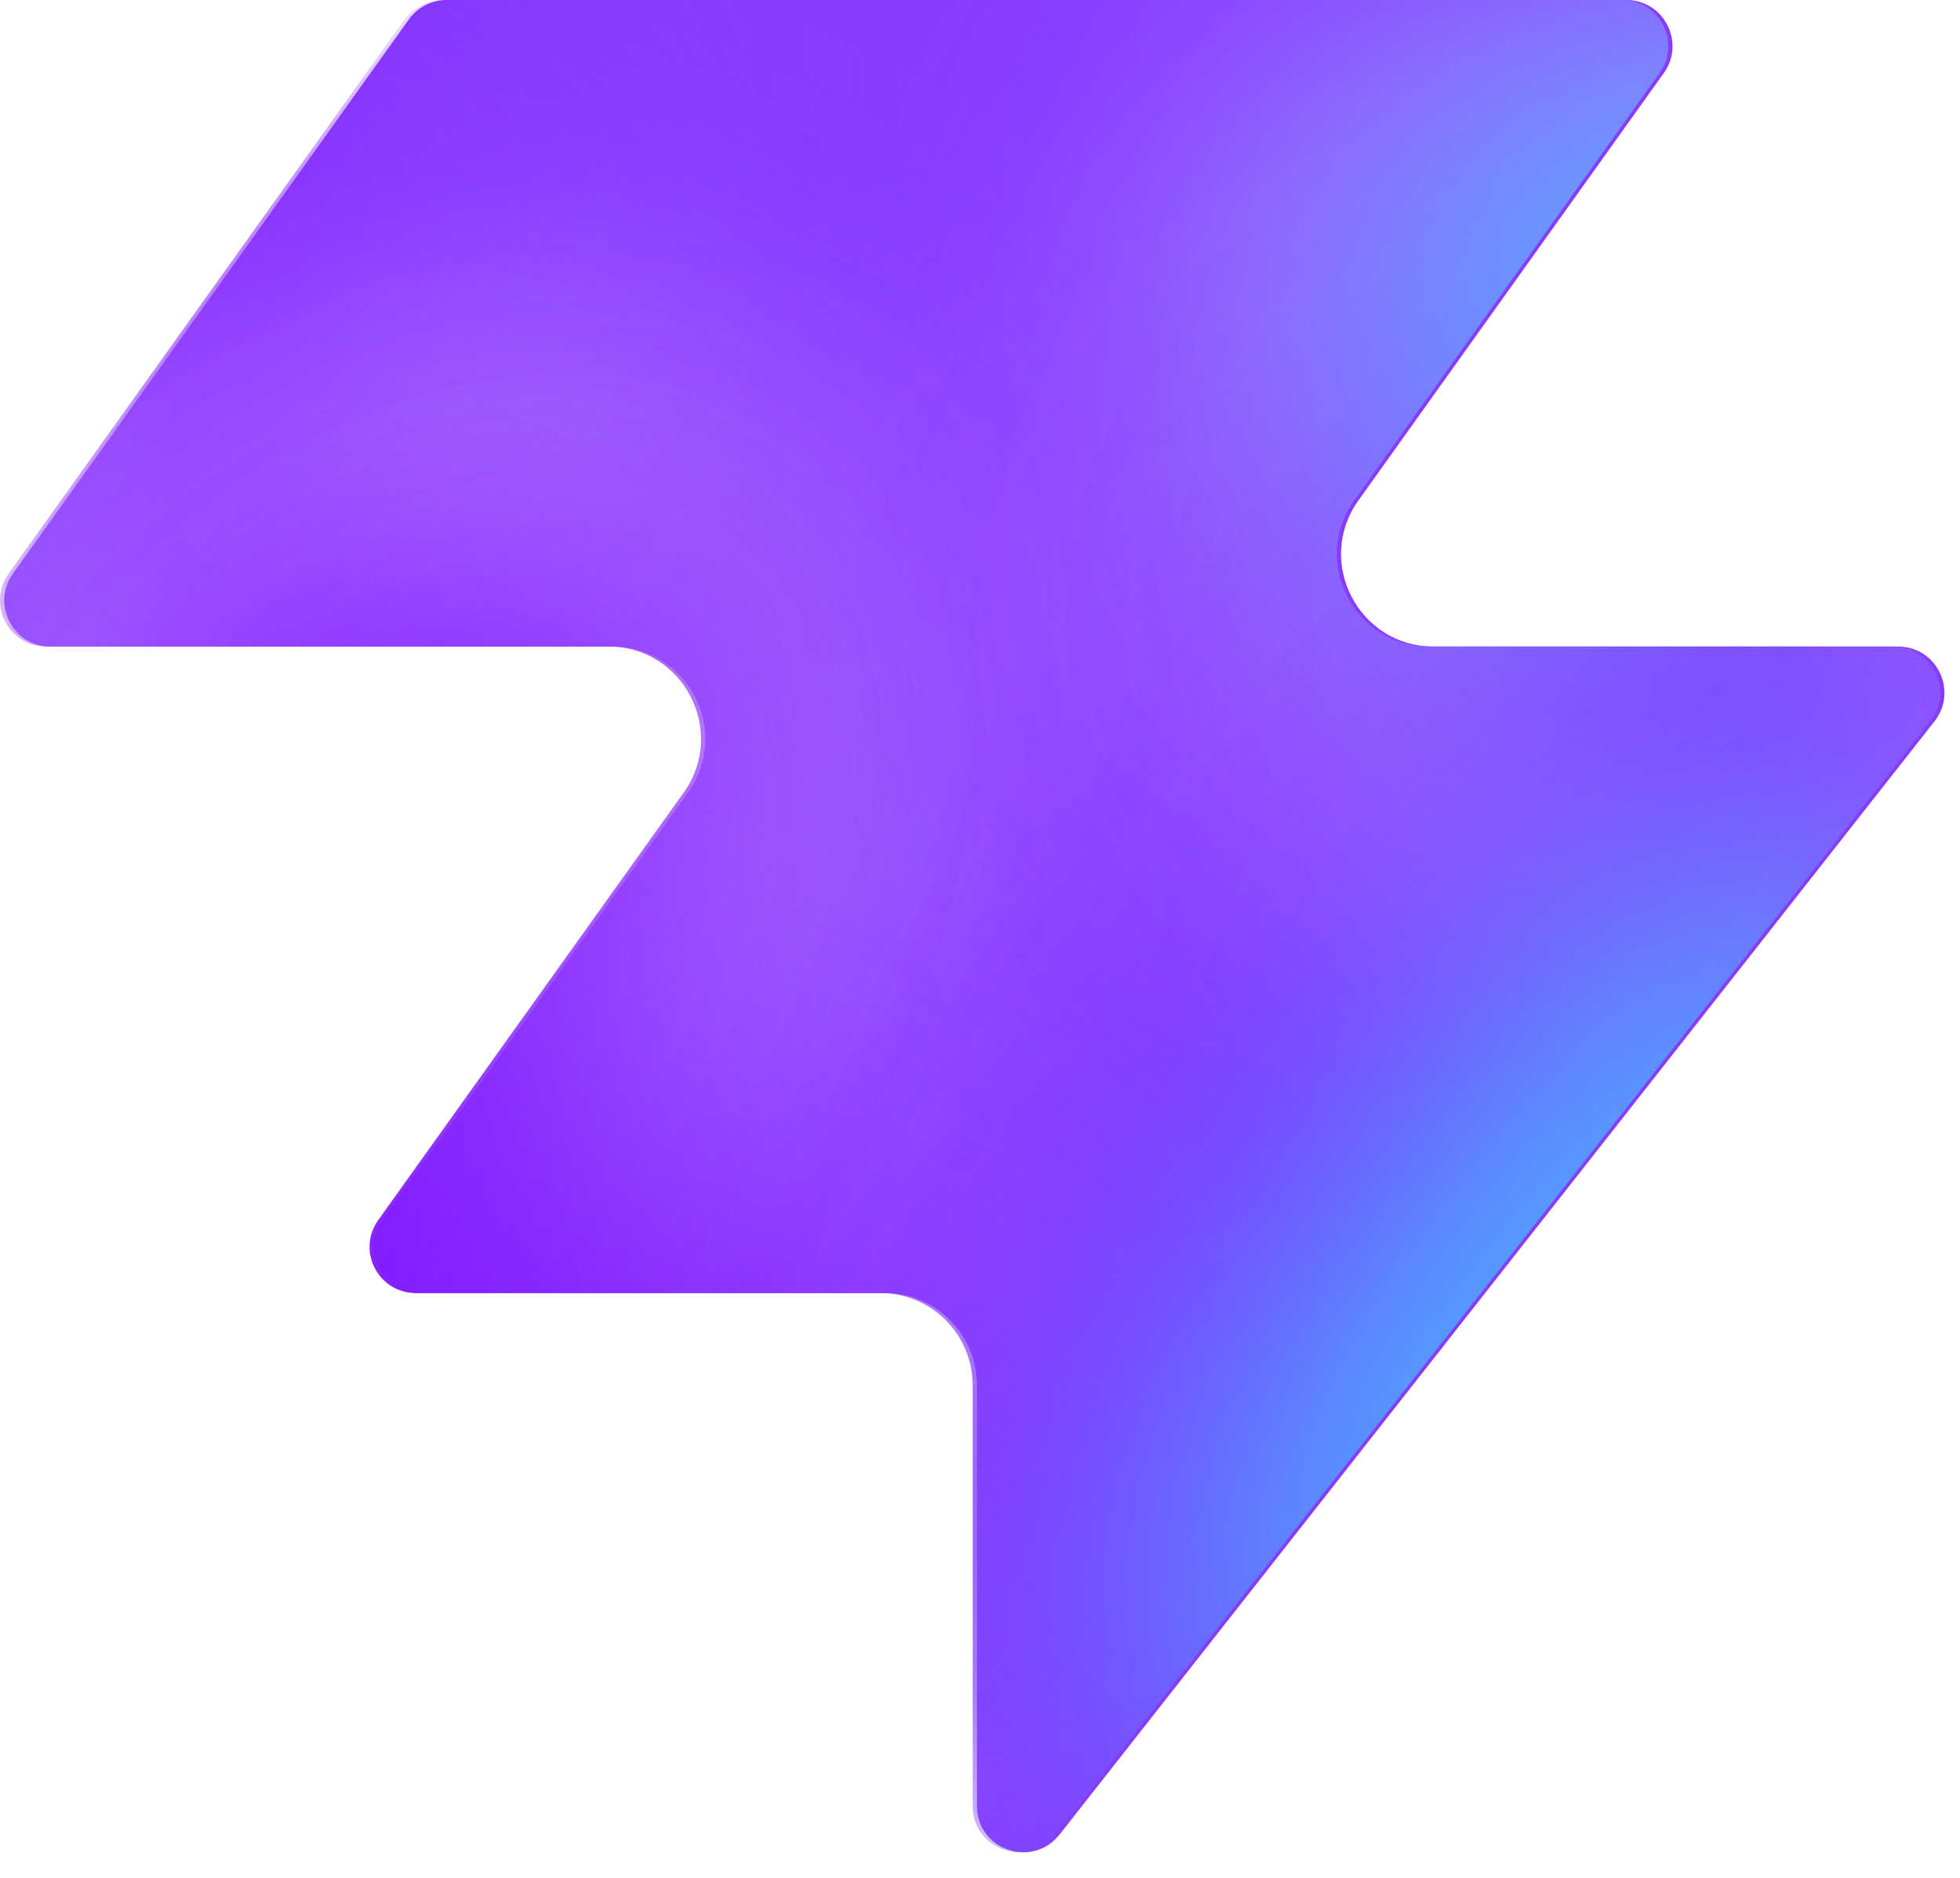
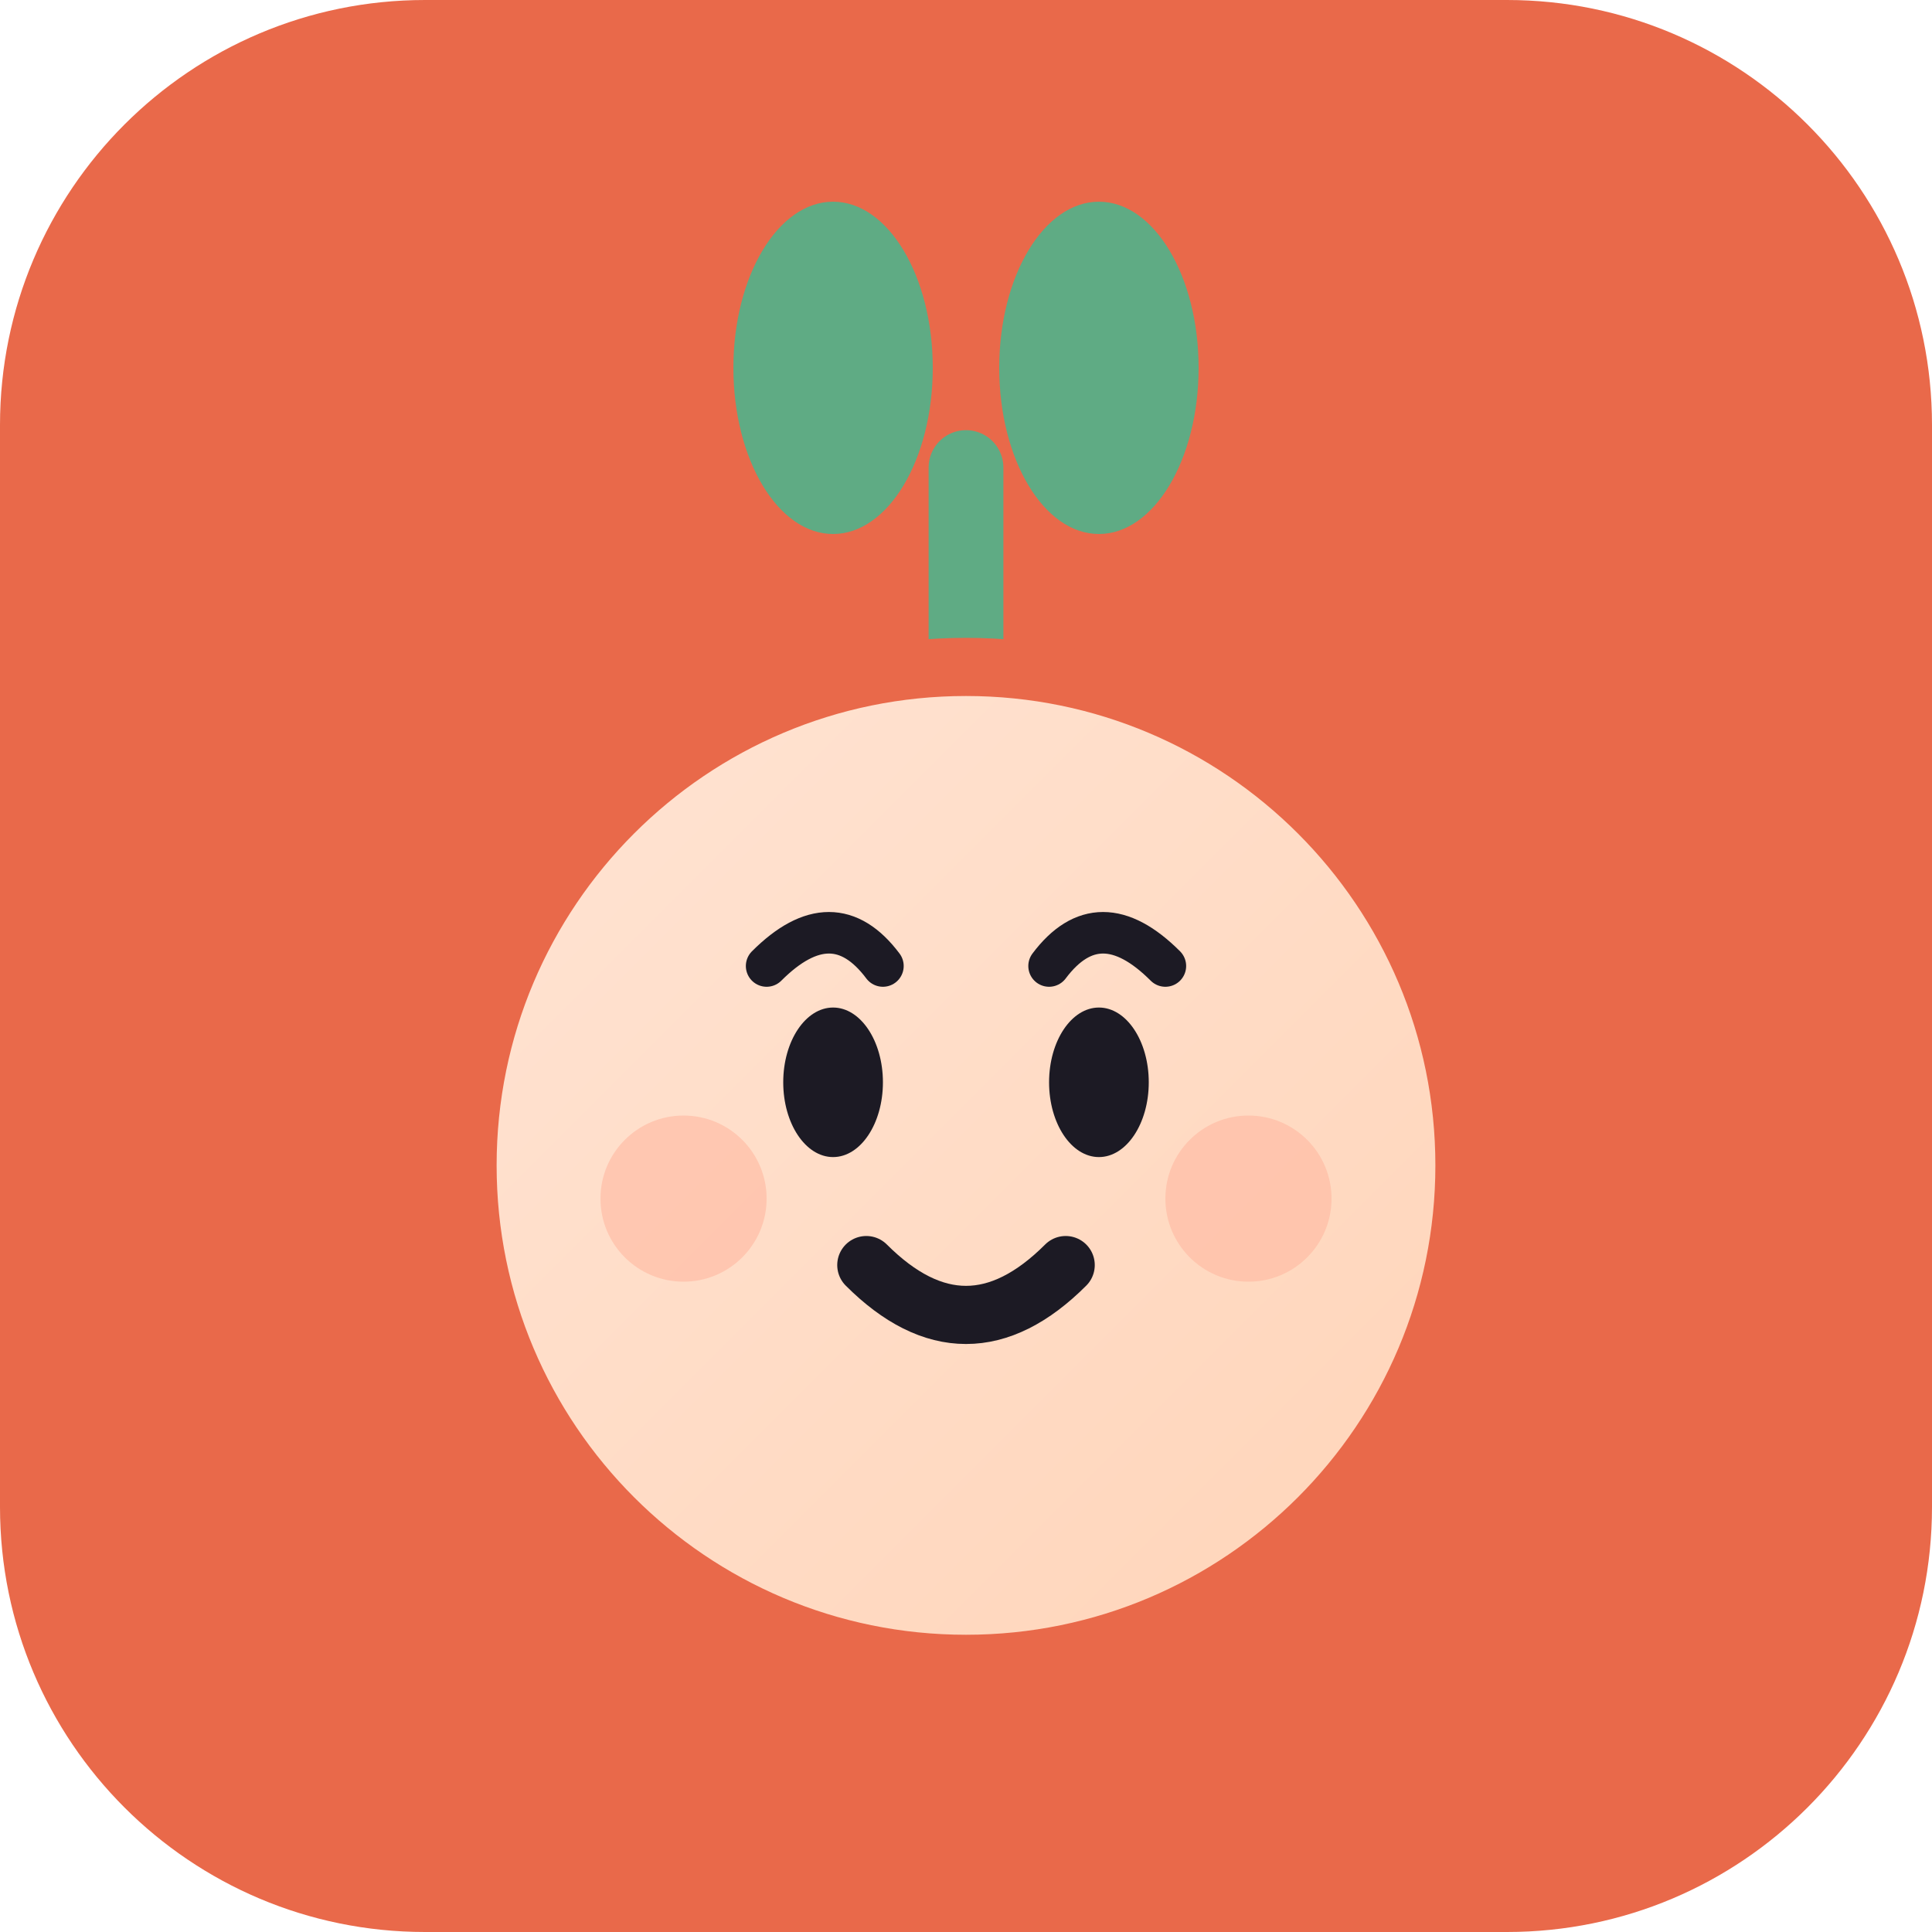
- <svg xmlns="http://www.w3.org/2000/svg" width="48" height="46" fill="none" viewBox="0 0 48 46">
-   <path fill="#863bff" d="M25.946 44.938c-.664.845-2.021.375-2.021-.698V33.937a2.26 2.26 0 0 0-2.262-2.262H10.287c-.92 0-1.456-1.04-.92-1.788l7.48-10.471c1.07-1.497 0-3.578-1.842-3.578H1.237c-.92 0-1.456-1.04-.92-1.788L10.013.474c.214-.297.556-.474.92-.474h28.894c.92 0 1.456 1.04.92 1.788l-7.48 10.471c-1.07 1.498 0 3.579 1.842 3.579h11.377c.943 0 1.473 1.088.89 1.83L25.947 44.94z" style="fill:#863bff;fill:color(display-p3 .525 .23 1);fill-opacity:1" />
-   <mask id="a" width="48" height="46" x="0" y="0" maskUnits="userSpaceOnUse" style="mask-type:alpha">
-     <path fill="#000" d="M25.842 44.938c-.664.844-2.021.375-2.021-.698V33.937a2.26 2.26 0 0 0-2.262-2.262H10.183c-.92 0-1.456-1.04-.92-1.788l7.48-10.471c1.07-1.498 0-3.579-1.842-3.579H1.133c-.92 0-1.456-1.04-.92-1.787L9.91.473c.214-.297.556-.474.92-.474h28.894c.92 0 1.456 1.04.92 1.788l-7.48 10.471c-1.07 1.498 0 3.578 1.842 3.578h11.377c.943 0 1.473 1.088.89 1.832L25.843 44.94z" style="fill:#000;fill-opacity:1" />
-   </mask>
-   <g mask="url(#a)">
-     <g filter="url(#b)">
-       <ellipse cx="5.508" cy="14.704" fill="#ede6ff" rx="5.508" ry="14.704" style="fill:#ede6ff;fill:color(display-p3 .927 .903 1);fill-opacity:1" transform="matrix(.00324 1 1 -.00324 -4.47 31.516)" />
-     </g>
-     <g filter="url(#c)">
-       <ellipse cx="10.399" cy="29.851" fill="#ede6ff" rx="10.399" ry="29.851" style="fill:#ede6ff;fill:color(display-p3 .927 .903 1);fill-opacity:1" transform="matrix(.00324 1 1 -.00324 -39.328 7.883)" />
-     </g>
-     <g filter="url(#d)">
-       <ellipse cx="5.508" cy="30.487" fill="#7e14ff" rx="5.508" ry="30.487" style="fill:#7e14ff;fill:color(display-p3 .492 .077 1);fill-opacity:1" transform="rotate(89.814 -25.913 -14.639)scale(1 -1)" />
-     </g>
-     <g filter="url(#e)">
-       <ellipse cx="5.508" cy="30.599" fill="#7e14ff" rx="5.508" ry="30.599" style="fill:#7e14ff;fill:color(display-p3 .492 .077 1);fill-opacity:1" transform="rotate(89.814 -32.644 -3.334)scale(1 -1)" />
-     </g>
-     <g filter="url(#f)">
-       <ellipse cx="5.508" cy="30.599" fill="#7e14ff" rx="5.508" ry="30.599" style="fill:#7e14ff;fill:color(display-p3 .492 .077 1);fill-opacity:1" transform="matrix(.00324 1 1 -.00324 -34.34 30.47)" />
-     </g>
-     <g filter="url(#g)">
-       <ellipse cx="14.072" cy="22.078" fill="#ede6ff" rx="14.072" ry="22.078" style="fill:#ede6ff;fill:color(display-p3 .927 .903 1);fill-opacity:1" transform="rotate(93.35 24.506 48.493)scale(-1 1)" />
-     </g>
-     <g filter="url(#h)">
-       <ellipse cx="3.47" cy="21.501" fill="#7e14ff" rx="3.47" ry="21.501" style="fill:#7e14ff;fill:color(display-p3 .492 .077 1);fill-opacity:1" transform="rotate(89.009 28.708 47.59)scale(-1 1)" />
-     </g>
-     <g filter="url(#i)">
-       <ellipse cx="3.47" cy="21.501" fill="#7e14ff" rx="3.47" ry="21.501" style="fill:#7e14ff;fill:color(display-p3 .492 .077 1);fill-opacity:1" transform="rotate(89.009 28.708 47.59)scale(-1 1)" />
-     </g>
-     <g filter="url(#j)">
-       <ellipse cx=".387" cy="8.972" fill="#7e14ff" rx="4.407" ry="29.108" style="fill:#7e14ff;fill:color(display-p3 .492 .077 1);fill-opacity:1" transform="rotate(39.51 .387 8.972)" />
-     </g>
-     <g filter="url(#k)">
-       <ellipse cx="47.523" cy="-6.092" fill="#7e14ff" rx="4.407" ry="29.108" style="fill:#7e14ff;fill:color(display-p3 .492 .077 1);fill-opacity:1" transform="rotate(37.892 47.523 -6.092)" />
-     </g>
-     <g filter="url(#l)">
-       <ellipse cx="41.412" cy="6.333" fill="#47bfff" rx="5.971" ry="9.665" style="fill:#47bfff;fill:color(display-p3 .28 .748 1);fill-opacity:1" transform="rotate(37.892 41.412 6.333)" />
-     </g>
-     <g filter="url(#m)">
-       <ellipse cx="-1.879" cy="38.332" fill="#7e14ff" rx="4.407" ry="29.108" style="fill:#7e14ff;fill:color(display-p3 .492 .077 1);fill-opacity:1" transform="rotate(37.892 -1.88 38.332)" />
-     </g>
-     <g filter="url(#n)">
-       <ellipse cx="-1.879" cy="38.332" fill="#7e14ff" rx="4.407" ry="29.108" style="fill:#7e14ff;fill:color(display-p3 .492 .077 1);fill-opacity:1" transform="rotate(37.892 -1.88 38.332)" />
-     </g>
-     <g filter="url(#o)">
-       <ellipse cx="35.651" cy="29.907" fill="#7e14ff" rx="4.407" ry="29.108" style="fill:#7e14ff;fill:color(display-p3 .492 .077 1);fill-opacity:1" transform="rotate(37.892 35.651 29.907)" />
-     </g>
-     <g filter="url(#p)">
-       <ellipse cx="38.418" cy="32.4" fill="#47bfff" rx="5.971" ry="15.297" style="fill:#47bfff;fill:color(display-p3 .28 .748 1);fill-opacity:1" transform="rotate(37.892 38.418 32.4)" />
-     </g>
-   </g>
+ <svg xmlns="http://www.w3.org/2000/svg" viewBox="0 0 100 100" width="100" height="100">
+   <rect width="100" height="100" rx="22" fill="#e9694a" />
  <defs>
-     <filter id="b" width="60.045" height="41.654" x="-19.77" y="16.149" color-interpolation-filters="sRGB" filterUnits="userSpaceOnUse">
-       <feFlood flood-opacity="0" result="BackgroundImageFix" />
-       <feBlend in="SourceGraphic" in2="BackgroundImageFix" result="shape" />
-       <feGaussianBlur result="effect1_foregroundBlur_2002_17158" stdDeviation="7.659" />
-     </filter>
-     <filter id="c" width="90.34" height="51.437" x="-54.613" y="-7.533" color-interpolation-filters="sRGB" filterUnits="userSpaceOnUse">
-       <feFlood flood-opacity="0" result="BackgroundImageFix" />
-       <feBlend in="SourceGraphic" in2="BackgroundImageFix" result="shape" />
-       <feGaussianBlur result="effect1_foregroundBlur_2002_17158" stdDeviation="7.659" />
-     </filter>
-     <filter id="d" width="79.355" height="29.4" x="-49.64" y="2.03" color-interpolation-filters="sRGB" filterUnits="userSpaceOnUse">
-       <feFlood flood-opacity="0" result="BackgroundImageFix" />
-       <feBlend in="SourceGraphic" in2="BackgroundImageFix" result="shape" />
-       <feGaussianBlur result="effect1_foregroundBlur_2002_17158" stdDeviation="4.596" />
-     </filter>
-     <filter id="e" width="79.579" height="29.4" x="-45.045" y="20.029" color-interpolation-filters="sRGB" filterUnits="userSpaceOnUse">
-       <feFlood flood-opacity="0" result="BackgroundImageFix" />
-       <feBlend in="SourceGraphic" in2="BackgroundImageFix" result="shape" />
-       <feGaussianBlur result="effect1_foregroundBlur_2002_17158" stdDeviation="4.596" />
-     </filter>
-     <filter id="f" width="79.579" height="29.4" x="-43.513" y="21.178" color-interpolation-filters="sRGB" filterUnits="userSpaceOnUse">
-       <feFlood flood-opacity="0" result="BackgroundImageFix" />
-       <feBlend in="SourceGraphic" in2="BackgroundImageFix" result="shape" />
-       <feGaussianBlur result="effect1_foregroundBlur_2002_17158" stdDeviation="4.596" />
-     </filter>
-     <filter id="g" width="74.749" height="58.852" x="15.756" y="-17.901" color-interpolation-filters="sRGB" filterUnits="userSpaceOnUse">
-       <feFlood flood-opacity="0" result="BackgroundImageFix" />
-       <feBlend in="SourceGraphic" in2="BackgroundImageFix" result="shape" />
-       <feGaussianBlur result="effect1_foregroundBlur_2002_17158" stdDeviation="7.659" />
-     </filter>
-     <filter id="h" width="61.377" height="25.362" x="23.548" y="2.284" color-interpolation-filters="sRGB" filterUnits="userSpaceOnUse">
-       <feFlood flood-opacity="0" result="BackgroundImageFix" />
-       <feBlend in="SourceGraphic" in2="BackgroundImageFix" result="shape" />
-       <feGaussianBlur result="effect1_foregroundBlur_2002_17158" stdDeviation="4.596" />
-     </filter>
-     <filter id="i" width="61.377" height="25.362" x="23.548" y="2.284" color-interpolation-filters="sRGB" filterUnits="userSpaceOnUse">
-       <feFlood flood-opacity="0" result="BackgroundImageFix" />
-       <feBlend in="SourceGraphic" in2="BackgroundImageFix" result="shape" />
-       <feGaussianBlur result="effect1_foregroundBlur_2002_17158" stdDeviation="4.596" />
-     </filter>
-     <filter id="j" width="56.045" height="63.649" x="-27.636" y="-22.853" color-interpolation-filters="sRGB" filterUnits="userSpaceOnUse">
-       <feFlood flood-opacity="0" result="BackgroundImageFix" />
-       <feBlend in="SourceGraphic" in2="BackgroundImageFix" result="shape" />
-       <feGaussianBlur result="effect1_foregroundBlur_2002_17158" stdDeviation="4.596" />
-     </filter>
-     <filter id="k" width="54.814" height="64.646" x="20.116" y="-38.415" color-interpolation-filters="sRGB" filterUnits="userSpaceOnUse">
-       <feFlood flood-opacity="0" result="BackgroundImageFix" />
-       <feBlend in="SourceGraphic" in2="BackgroundImageFix" result="shape" />
-       <feGaussianBlur result="effect1_foregroundBlur_2002_17158" stdDeviation="4.596" />
-     </filter>
-     <filter id="l" width="33.541" height="35.313" x="24.641" y="-11.323" color-interpolation-filters="sRGB" filterUnits="userSpaceOnUse">
-       <feFlood flood-opacity="0" result="BackgroundImageFix" />
-       <feBlend in="SourceGraphic" in2="BackgroundImageFix" result="shape" />
-       <feGaussianBlur result="effect1_foregroundBlur_2002_17158" stdDeviation="4.596" />
-     </filter>
-     <filter id="m" width="54.814" height="64.646" x="-29.286" y="6.009" color-interpolation-filters="sRGB" filterUnits="userSpaceOnUse">
-       <feFlood flood-opacity="0" result="BackgroundImageFix" />
-       <feBlend in="SourceGraphic" in2="BackgroundImageFix" result="shape" />
-       <feGaussianBlur result="effect1_foregroundBlur_2002_17158" stdDeviation="4.596" />
-     </filter>
-     <filter id="n" width="54.814" height="64.646" x="-29.286" y="6.009" color-interpolation-filters="sRGB" filterUnits="userSpaceOnUse">
-       <feFlood flood-opacity="0" result="BackgroundImageFix" />
-       <feBlend in="SourceGraphic" in2="BackgroundImageFix" result="shape" />
-       <feGaussianBlur result="effect1_foregroundBlur_2002_17158" stdDeviation="4.596" />
-     </filter>
-     <filter id="o" width="54.814" height="64.646" x="8.244" y="-2.416" color-interpolation-filters="sRGB" filterUnits="userSpaceOnUse">
-       <feFlood flood-opacity="0" result="BackgroundImageFix" />
-       <feBlend in="SourceGraphic" in2="BackgroundImageFix" result="shape" />
-       <feGaussianBlur result="effect1_foregroundBlur_2002_17158" stdDeviation="4.596" />
-     </filter>
-     <filter id="p" width="39.409" height="43.623" x="18.713" y="10.588" color-interpolation-filters="sRGB" filterUnits="userSpaceOnUse">
-       <feFlood flood-opacity="0" result="BackgroundImageFix" />
-       <feBlend in="SourceGraphic" in2="BackgroundImageFix" result="shape" />
-       <feGaussianBlur result="effect1_foregroundBlur_2002_17158" stdDeviation="4.596" />
-     </filter>
+     <linearGradient id="sage-grad" x1="0" y1="0" x2="1" y2="1">
+       <stop offset="0%" stop-color="#FFE4D4" />
+       <stop offset="100%" stop-color="#FFD4B8" />
+     </linearGradient>
  </defs>
+   <svg x="7" y="7" width="86" height="86" viewBox="0 0 100 100">
+     <path d="M50 34 L50 20" stroke="#5fab84" stroke-width="4.5" stroke-linecap="round" />
+     <ellipse cx="42" cy="14" rx="6" ry="10" fill="#5fab84" />
+     <ellipse cx="58" cy="14" rx="6" ry="10" fill="#5fab84" />
+     <circle cx="50" cy="62" r="30" fill="url(#sage-grad)" stroke="#e9694a" stroke-width="3.5" />
+     <path d="M38 50 Q 42 46, 45 50" stroke="#1c1a24" stroke-width="2.5" stroke-linecap="round" fill="none" />
+     <path d="M55 50 Q 58 46, 62 50" stroke="#1c1a24" stroke-width="2.5" stroke-linecap="round" fill="none" />
+     <ellipse cx="42" cy="57" rx="3" ry="4.5" fill="#1c1a24" />
+     <ellipse cx="58" cy="57" rx="3" ry="4.5" fill="#1c1a24" />
+     <circle cx="33" cy="64" r="5" fill="#FFB8A0" fill-opacity="0.6" />
+     <circle cx="67" cy="64" r="5" fill="#FFB8A0" fill-opacity="0.6" />
+     <path d="M44 68 Q 50 74, 56 68" stroke="#1c1a24" stroke-width="3.5" stroke-linecap="round" fill="none" />
+   </svg>
</svg>
